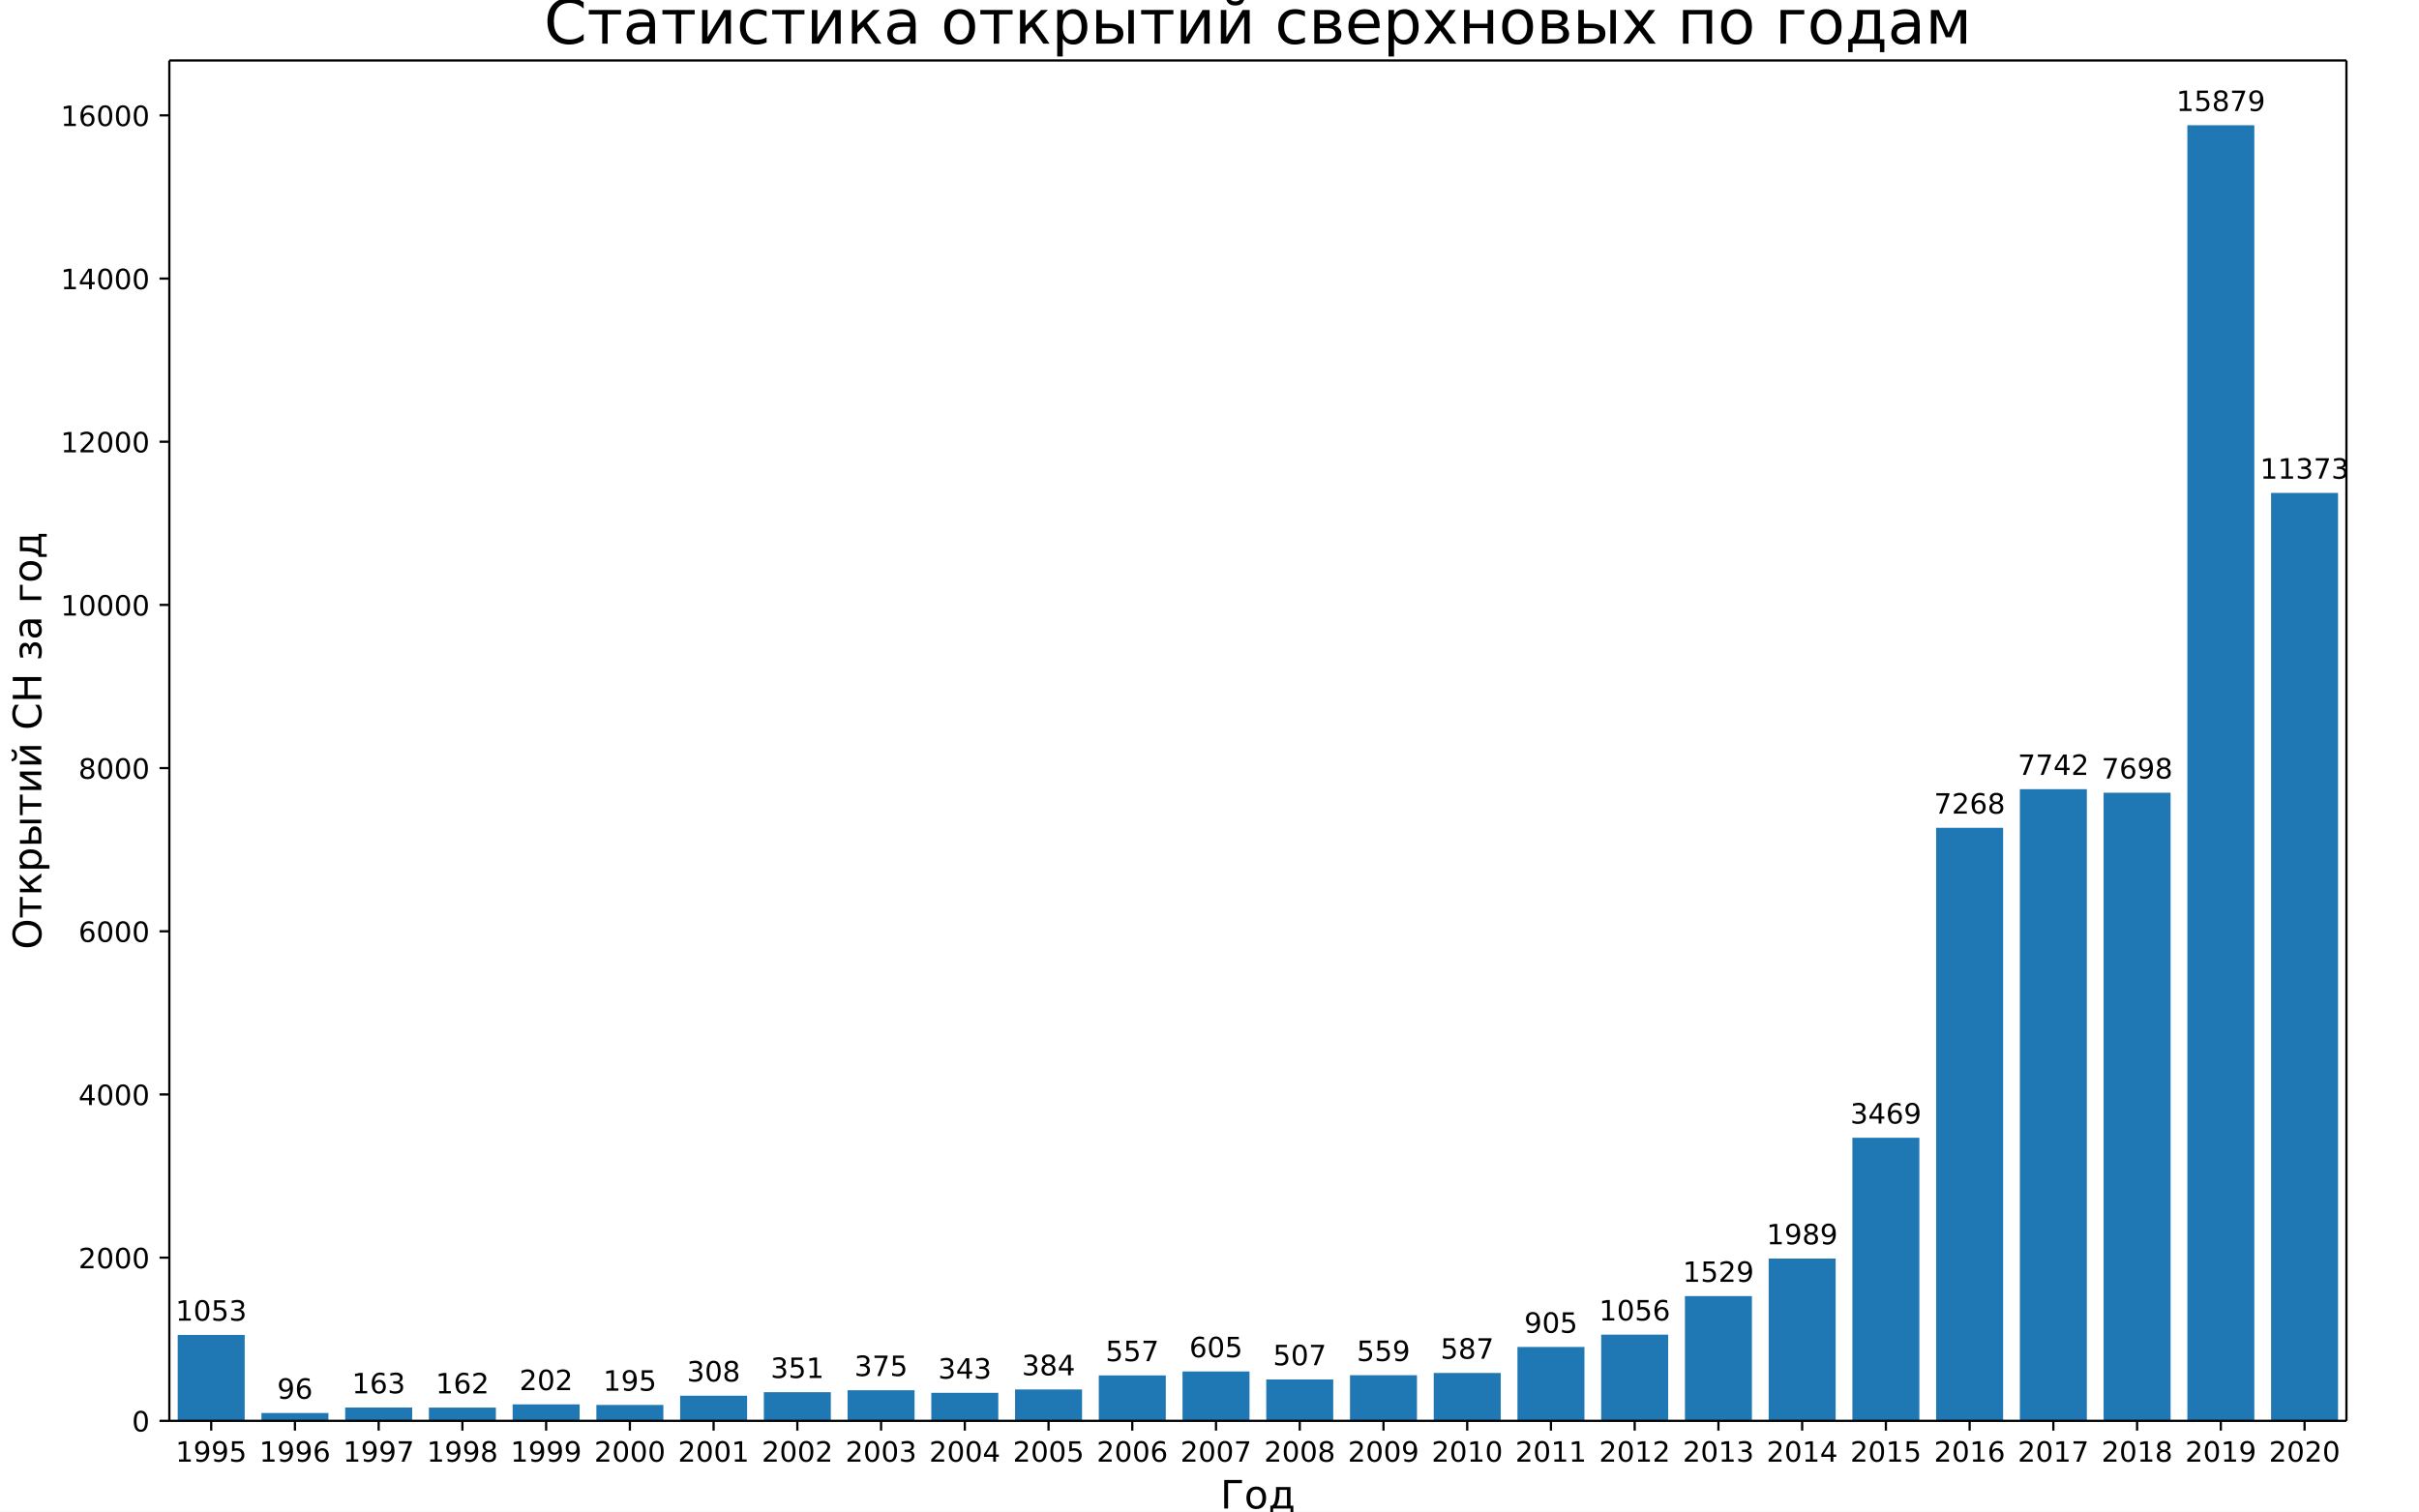
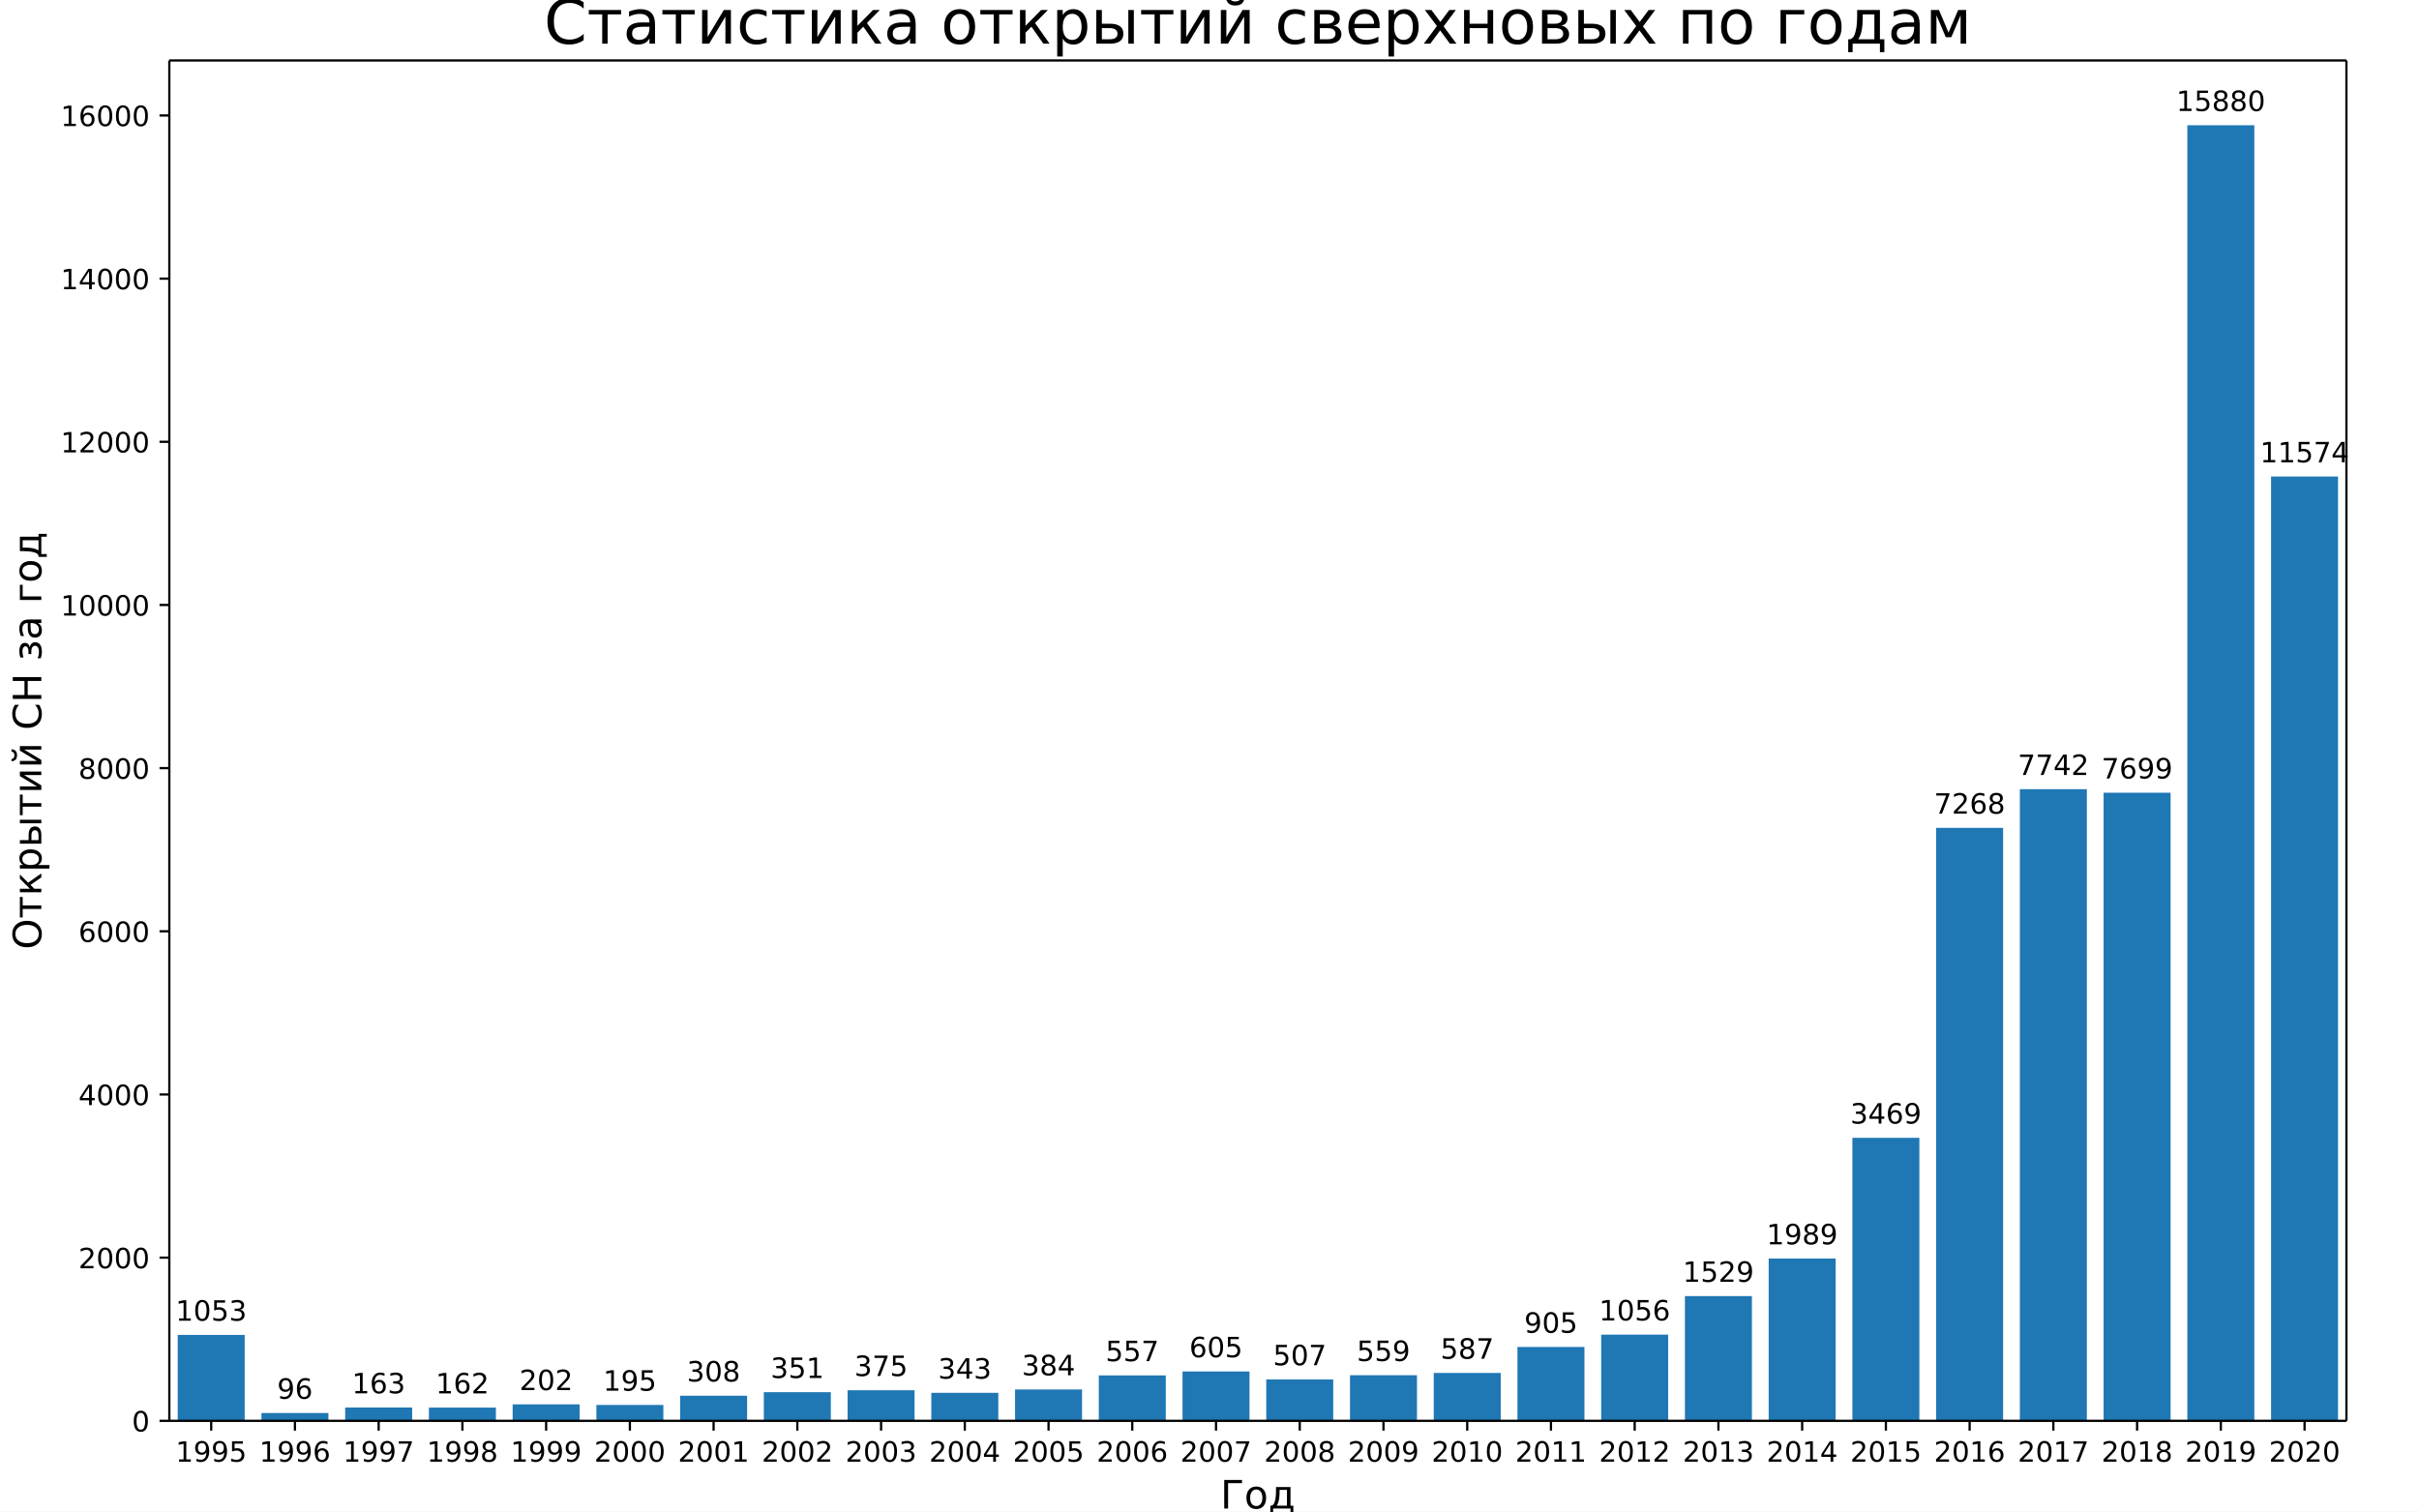
<svg xmlns="http://www.w3.org/2000/svg" xmlns:xlink="http://www.w3.org/1999/xlink" width="864pt" height="540pt" version="1.1" viewBox="0 0 864 540">
  <defs>
    <style type="text/css">*{stroke-linecap:butt;stroke-linejoin:round;}</style>
  </defs>
  <path d="m0 540h864v-540h-864z" fill="#fff" />
  <path d="m60.48 507.6h777.6v-486h-777.6z" fill="#fff" />
-   <path d="m63.471 507.6h23.926v-30.694h-23.926z" clip-path="url(#a)" fill="#1f77b4" />
+   <path d="m63.471 507.6h23.926v-30.692h-23.926z" clip-path="url(#a)" fill="#1f77b4" />
  <path d="m93.378 507.6h23.926v-2.798h-23.926z" clip-path="url(#a)" fill="#1f77b4" />
  <path d="m123.29 507.6h23.926v-4.751h-23.926z" clip-path="url(#a)" fill="#1f77b4" />
  <path d="m153.19 507.6h23.926v-4.722h-23.926z" clip-path="url(#a)" fill="#1f77b4" />
  <path d="m183.1 507.6h23.926v-5.888h-23.926z" clip-path="url(#a)" fill="#1f77b4" />
  <path d="m213.01 507.6h23.926v-5.684h-23.926z" clip-path="url(#a)" fill="#1f77b4" />
-   <path d="m242.92 507.6h23.926v-8.978h-23.926z" clip-path="url(#a)" fill="#1f77b4" />
+   <path d="m242.92 507.6h23.926v-8.977h-23.926z" clip-path="url(#a)" fill="#1f77b4" />
  <path d="m272.82 507.6h23.926v-10.231h-23.926z" clip-path="url(#a)" fill="#1f77b4" />
-   <path d="m302.73 507.6h23.926v-10.931h-23.926z" clip-path="url(#a)" fill="#1f77b4" />
+   <path d="m302.73 507.6h23.926v-10.93h-23.926z" clip-path="url(#a)" fill="#1f77b4" />
  <path d="m332.64 507.6h23.926v-9.998h-23.926z" clip-path="url(#a)" fill="#1f77b4" />
  <path d="m362.55 507.6h23.926v-11.193h-23.926z" clip-path="url(#a)" fill="#1f77b4" />
-   <path d="m392.46 507.6h23.926v-16.236h-23.926z" clip-path="url(#a)" fill="#1f77b4" />
-   <path d="m422.36 507.6h23.926v-17.635h-23.926z" clip-path="url(#a)" fill="#1f77b4" />
-   <path d="m452.27 507.6h23.926v-14.779h-23.926z" clip-path="url(#a)" fill="#1f77b4" />
-   <path d="m482.18 507.6h23.926v-16.294h-23.926z" clip-path="url(#a)" fill="#1f77b4" />
-   <path d="m512.09 507.6h23.926v-17.11h-23.926z" clip-path="url(#a)" fill="#1f77b4" />
-   <path d="m541.99 507.6h23.926v-26.38h-23.926z" clip-path="url(#a)" fill="#1f77b4" />
-   <path d="m571.9 507.6h23.926v-30.781h-23.926z" clip-path="url(#a)" fill="#1f77b4" />
-   <path d="m601.81 507.6h23.926v-44.569h-23.926z" clip-path="url(#a)" fill="#1f77b4" />
-   <path d="m631.72 507.6h23.926v-57.977h-23.926z" clip-path="url(#a)" fill="#1f77b4" />
-   <path d="m661.62 507.6h23.926v-101.12h-23.926z" clip-path="url(#a)" fill="#1f77b4" />
-   <path d="m691.53 507.6h23.926v-211.86h-23.926z" clip-path="url(#a)" fill="#1f77b4" />
-   <path d="m721.44 507.6h23.926v-225.67h-23.926z" clip-path="url(#a)" fill="#1f77b4" />
-   <path d="m751.35 507.6h23.926v-224.39h-23.926z" clip-path="url(#a)" fill="#1f77b4" />
+   <path d="m392.46 507.6h23.926v-16.235h-23.926z" clip-path="url(#a)" fill="#1f77b4" />
+   <path d="m422.36 507.6h23.926v-17.634h-23.926z" clip-path="url(#a)" fill="#1f77b4" />
+   <path d="m452.27 507.6h23.926v-14.778h-23.926z" clip-path="url(#a)" fill="#1f77b4" />
+   <path d="m482.18 507.6h23.926v-16.293h-23.926z" clip-path="url(#a)" fill="#1f77b4" />
+   <path d="m512.09 507.6h23.926v-17.109h-23.926z" clip-path="url(#a)" fill="#1f77b4" />
+   <path d="m541.99 507.6h23.926v-26.378h-23.926z" clip-path="url(#a)" fill="#1f77b4" />
+   <path d="m571.9 507.6h23.926v-30.779h-23.926z" clip-path="url(#a)" fill="#1f77b4" />
+   <path d="m601.81 507.6h23.926v-44.566h-23.926z" clip-path="url(#a)" fill="#1f77b4" />
+   <path d="m631.72 507.6h23.926v-57.974h-23.926z" clip-path="url(#a)" fill="#1f77b4" />
+   <path d="m661.62 507.6h23.926v-101.11h-23.926z" clip-path="url(#a)" fill="#1f77b4" />
+   <path d="m691.53 507.6h23.926v-211.84h-23.926z" clip-path="url(#a)" fill="#1f77b4" />
+   <path d="m721.44 507.6h23.926v-225.66h-23.926z" clip-path="url(#a)" fill="#1f77b4" />
+   <path d="m751.35 507.6h23.926v-224.4h-23.926z" clip-path="url(#a)" fill="#1f77b4" />
  <path d="m781.26 507.6h23.926v-462.86h-23.926z" clip-path="url(#a)" fill="#1f77b4" />
-   <path d="m811.16 507.6h23.926v-331.51h-23.926z" clip-path="url(#a)" fill="#1f77b4" />
+   <path d="m811.16 507.6h23.926v-337.35h-23.926z" clip-path="url(#a)" fill="#1f77b4" />
  <defs>
    <path id="b" d="m0 0v3.5" stroke="#000" stroke-width=".8" />
  </defs>
  <use x="75.434" y="507.6" stroke="#000000" stroke-width=".8" xlink:href="#b" />
  <text transform="rotate(-0 75.434 522.2)" x="75.434" y="522.198" font-family="DejaVu Sans" font-size="10px" text-anchor="middle">1995</text>
  <use x="105.342" y="507.6" stroke="#000000" stroke-width=".8" xlink:href="#b" />
  <text transform="rotate(-0 105.34 522.2)" x="105.342" y="522.198" font-family="DejaVu Sans" font-size="10px" text-anchor="middle">1996</text>
  <use x="135.249" y="507.6" stroke="#000000" stroke-width=".8" xlink:href="#b" />
  <text transform="rotate(-0 135.25 522.2)" x="135.249" y="522.198" font-family="DejaVu Sans" font-size="10px" text-anchor="middle">1997</text>
  <use x="165.157" y="507.6" stroke="#000000" stroke-width=".8" xlink:href="#b" />
  <text transform="rotate(-0 165.16 522.2)" x="165.157" y="522.198" font-family="DejaVu Sans" font-size="10px" text-anchor="middle">1998</text>
  <use x="195.065" y="507.6" stroke="#000000" stroke-width=".8" xlink:href="#b" />
  <text transform="rotate(-0 195.06 522.2)" x="195.065" y="522.198" font-family="DejaVu Sans" font-size="10px" text-anchor="middle">1999</text>
  <use x="224.972" y="507.6" stroke="#000000" stroke-width=".8" xlink:href="#b" />
  <text transform="rotate(-0 224.97 522.2)" x="224.972" y="522.198" font-family="DejaVu Sans" font-size="10px" text-anchor="middle">2000</text>
  <use x="254.88" y="507.6" stroke="#000000" stroke-width=".8" xlink:href="#b" />
  <text transform="rotate(-0 254.88 522.2)" x="254.88" y="522.198" font-family="DejaVu Sans" font-size="10px" text-anchor="middle">2001</text>
  <use x="284.788" y="507.6" stroke="#000000" stroke-width=".8" xlink:href="#b" />
  <text transform="rotate(-0 284.79 522.2)" x="284.788" y="522.198" font-family="DejaVu Sans" font-size="10px" text-anchor="middle">2002</text>
  <use x="314.695" y="507.6" stroke="#000000" stroke-width=".8" xlink:href="#b" />
  <text transform="rotate(-0 314.7 522.2)" x="314.695" y="522.198" font-family="DejaVu Sans" font-size="10px" text-anchor="middle">2003</text>
  <use x="344.603" y="507.6" stroke="#000000" stroke-width=".8" xlink:href="#b" />
  <text transform="rotate(-0 344.6 522.2)" x="344.603" y="522.198" font-family="DejaVu Sans" font-size="10px" text-anchor="middle">2004</text>
  <use x="374.511" y="507.6" stroke="#000000" stroke-width=".8" xlink:href="#b" />
  <text transform="rotate(-0 374.51 522.2)" x="374.511" y="522.198" font-family="DejaVu Sans" font-size="10px" text-anchor="middle">2005</text>
  <use x="404.418" y="507.6" stroke="#000000" stroke-width=".8" xlink:href="#b" />
  <text transform="rotate(-0 404.42 522.2)" x="404.418" y="522.198" font-family="DejaVu Sans" font-size="10px" text-anchor="middle">2006</text>
  <use x="434.326" y="507.6" stroke="#000000" stroke-width=".8" xlink:href="#b" />
  <text transform="rotate(-0 434.33 522.2)" x="434.326" y="522.198" font-family="DejaVu Sans" font-size="10px" text-anchor="middle">2007</text>
  <use x="464.234" y="507.6" stroke="#000000" stroke-width=".8" xlink:href="#b" />
  <text transform="rotate(-0 464.23 522.2)" x="464.234" y="522.198" font-family="DejaVu Sans" font-size="10px" text-anchor="middle">2008</text>
  <use x="494.142" y="507.6" stroke="#000000" stroke-width=".8" xlink:href="#b" />
  <text transform="rotate(-0 494.14 522.2)" x="494.142" y="522.198" font-family="DejaVu Sans" font-size="10px" text-anchor="middle">2009</text>
  <use x="524.049" y="507.6" stroke="#000000" stroke-width=".8" xlink:href="#b" />
  <text transform="rotate(-0 524.05 522.2)" x="524.049" y="522.198" font-family="DejaVu Sans" font-size="10px" text-anchor="middle">2010</text>
  <use x="553.957" y="507.6" stroke="#000000" stroke-width=".8" xlink:href="#b" />
  <text transform="rotate(-0 553.96 522.2)" x="553.957" y="522.198" font-family="DejaVu Sans" font-size="10px" text-anchor="middle">2011</text>
  <use x="583.865" y="507.6" stroke="#000000" stroke-width=".8" xlink:href="#b" />
  <text transform="rotate(-0 583.86 522.2)" x="583.865" y="522.198" font-family="DejaVu Sans" font-size="10px" text-anchor="middle">2012</text>
  <use x="613.772" y="507.6" stroke="#000000" stroke-width=".8" xlink:href="#b" />
  <text transform="rotate(-0 613.77 522.2)" x="613.772" y="522.198" font-family="DejaVu Sans" font-size="10px" text-anchor="middle">2013</text>
  <use x="643.68" y="507.6" stroke="#000000" stroke-width=".8" xlink:href="#b" />
  <text transform="rotate(-0 643.68 522.2)" x="643.68" y="522.198" font-family="DejaVu Sans" font-size="10px" text-anchor="middle">2014</text>
  <use x="673.588" y="507.6" stroke="#000000" stroke-width=".8" xlink:href="#b" />
  <text transform="rotate(-0 673.59 522.2)" x="673.588" y="522.198" font-family="DejaVu Sans" font-size="10px" text-anchor="middle">2015</text>
  <use x="703.495" y="507.6" stroke="#000000" stroke-width=".8" xlink:href="#b" />
  <text transform="rotate(-0 703.5 522.2)" x="703.495" y="522.198" font-family="DejaVu Sans" font-size="10px" text-anchor="middle">2016</text>
  <use x="733.403" y="507.6" stroke="#000000" stroke-width=".8" xlink:href="#b" />
  <text transform="rotate(-0 733.4 522.2)" x="733.403" y="522.198" font-family="DejaVu Sans" font-size="10px" text-anchor="middle">2017</text>
  <use x="763.311" y="507.6" stroke="#000000" stroke-width=".8" xlink:href="#b" />
  <text transform="rotate(-0 763.31 522.2)" x="763.311" y="522.198" font-family="DejaVu Sans" font-size="10px" text-anchor="middle">2018</text>
  <use x="793.218" y="507.6" stroke="#000000" stroke-width=".8" xlink:href="#b" />
  <text transform="rotate(-0 793.22 522.2)" x="793.218" y="522.198" font-family="DejaVu Sans" font-size="10px" text-anchor="middle">2019</text>
  <use x="823.126" y="507.6" stroke="#000000" stroke-width=".8" xlink:href="#b" />
  <text transform="rotate(-0 823.13 522.2)" x="823.126" y="522.198" font-family="DejaVu Sans" font-size="10px" text-anchor="middle">2020</text>
  <text transform="rotate(-0 449.28 538.92)" x="449.28" y="538.916" font-family="DejaVu Sans" font-size="14px" text-anchor="middle">Год</text>
  <defs>
    <path id="c" d="m0 0h-3.5" stroke="#000" stroke-width=".8" />
  </defs>
  <use x="60.48" y="507.6" stroke="#000000" stroke-width=".8" xlink:href="#c" />
  <text transform="rotate(-0 53.48 511.4)" x="53.48" y="511.399" font-family="DejaVu Sans" font-size="10px" text-anchor="end">0</text>
-   <use x="60.48" y="449.302" stroke="#000000" stroke-width=".8" xlink:href="#c" />
-   <text transform="rotate(-0 53.48 453.1)" x="53.48" y="453.101" font-family="DejaVu Sans" font-size="10px" text-anchor="end">2000</text>
-   <use x="60.48" y="391.004" stroke="#000000" stroke-width=".8" xlink:href="#c" />
-   <text transform="rotate(-0 53.48 394.8)" x="53.48" y="394.803" font-family="DejaVu Sans" font-size="10px" text-anchor="end">4000</text>
-   <use x="60.48" y="332.706" stroke="#000000" stroke-width=".8" xlink:href="#c" />
-   <text transform="rotate(-0 53.48 336.51)" x="53.48" y="336.505" font-family="DejaVu Sans" font-size="10px" text-anchor="end">6000</text>
-   <use x="60.48" y="274.408" stroke="#000000" stroke-width=".8" xlink:href="#c" />
-   <text transform="rotate(-0 53.48 278.21)" x="53.48" y="278.207" font-family="DejaVu Sans" font-size="10px" text-anchor="end">8000</text>
-   <use x="60.48" y="216.11" stroke="#000000" stroke-width=".8" xlink:href="#c" />
-   <text transform="rotate(-0 53.48 219.91)" x="53.48" y="219.909" font-family="DejaVu Sans" font-size="10px" text-anchor="end">10000</text>
-   <use x="60.48" y="157.812" stroke="#000000" stroke-width=".8" xlink:href="#c" />
-   <text transform="rotate(-0 53.48 161.61)" x="53.48" y="161.611" font-family="DejaVu Sans" font-size="10px" text-anchor="end">12000</text>
-   <use x="60.48" y="99.514" stroke="#000000" stroke-width=".8" xlink:href="#c" />
-   <text transform="rotate(-0 53.48 103.31)" x="53.48" y="103.313" font-family="DejaVu Sans" font-size="10px" text-anchor="end">14000</text>
-   <use x="60.48" y="41.216" stroke="#000000" stroke-width=".8" xlink:href="#c" />
-   <text transform="rotate(-0 53.48 45.015)" x="53.48" y="45.015" font-family="DejaVu Sans" font-size="10px" text-anchor="end">16000</text>
+   <use x="60.48" y="449.306" stroke="#000000" stroke-width=".8" xlink:href="#c" />
+   <text transform="rotate(-0 53.48 453.1)" x="53.48" y="453.105" font-family="DejaVu Sans" font-size="10px" text-anchor="end">2000</text>
+   <use x="60.48" y="391.011" stroke="#000000" stroke-width=".8" xlink:href="#c" />
+   <text transform="rotate(-0 53.48 394.81)" x="53.48" y="394.811" font-family="DejaVu Sans" font-size="10px" text-anchor="end">4000</text>
+   <use x="60.48" y="332.717" stroke="#000000" stroke-width=".8" xlink:href="#c" />
+   <text transform="rotate(-0 53.48 336.52)" x="53.48" y="336.516" font-family="DejaVu Sans" font-size="10px" text-anchor="end">6000</text>
+   <use x="60.48" y="274.423" stroke="#000000" stroke-width=".8" xlink:href="#c" />
+   <text transform="rotate(-0 53.48 278.22)" x="53.48" y="278.222" font-family="DejaVu Sans" font-size="10px" text-anchor="end">8000</text>
+   <use x="60.48" y="216.128" stroke="#000000" stroke-width=".8" xlink:href="#c" />
+   <text transform="rotate(-0 53.48 219.93)" x="53.48" y="219.927" font-family="DejaVu Sans" font-size="10px" text-anchor="end">10000</text>
+   <use x="60.48" y="157.834" stroke="#000000" stroke-width=".8" xlink:href="#c" />
+   <text transform="rotate(-0 53.48 161.63)" x="53.48" y="161.633" font-family="DejaVu Sans" font-size="10px" text-anchor="end">12000</text>
+   <use x="60.48" y="99.54" stroke="#000000" stroke-width=".8" xlink:href="#c" />
+   <text transform="rotate(-0 53.48 103.34)" x="53.48" y="103.339" font-family="DejaVu Sans" font-size="10px" text-anchor="end">14000</text>
+   <use x="60.48" y="41.245" stroke="#000000" stroke-width=".8" xlink:href="#c" />
+   <text transform="rotate(-0 53.48 45.044)" x="53.48" y="45.044" font-family="DejaVu Sans" font-size="10px" text-anchor="end">16000</text>
  <text transform="rotate(-90 14.756 264.6)" x="14.756" y="264.6" font-family="DejaVu Sans" font-size="14px" text-anchor="middle">Открытий СН за год</text>
  <path d="m60.48 507.6v-486" fill="none" stroke="#000" stroke-linecap="square" stroke-width=".8" />
  <path d="m838.08 507.6v-486" fill="none" stroke="#000" stroke-linecap="square" stroke-width=".8" />
  <path d="m60.48 507.6h777.6" fill="none" stroke="#000" stroke-linecap="square" stroke-width=".8" />
  <path d="m60.48 21.6h777.6" fill="none" stroke="#000" stroke-linecap="square" stroke-width=".8" />
-   <text transform="rotate(-0 75.434 471.83)" x="75.434" y="471.826" font-family="DejaVu Sans" font-size="10px" text-anchor="middle">1053</text>
+   <text transform="rotate(-0 75.434 471.83)" x="75.434" y="471.828" font-family="DejaVu Sans" font-size="10px" text-anchor="middle">1053</text>
  <text transform="rotate(-0 105.34 499.72)" x="105.342" y="499.722" font-family="DejaVu Sans" font-size="10px" text-anchor="middle">96</text>
  <text transform="rotate(-0 135.25 497.77)" x="135.249" y="497.769" font-family="DejaVu Sans" font-size="10px" text-anchor="middle">163</text>
  <text transform="rotate(-0 165.16 497.8)" x="165.157" y="497.798" font-family="DejaVu Sans" font-size="10px" text-anchor="middle">162</text>
-   <text transform="rotate(-0 195.06 496.63)" x="195.065" y="496.632" font-family="DejaVu Sans" font-size="10px" text-anchor="middle">202</text>
-   <text transform="rotate(-0 224.97 496.84)" x="224.972" y="496.836" font-family="DejaVu Sans" font-size="10px" text-anchor="middle">195</text>
-   <text transform="rotate(-0 254.88 493.54)" x="254.88" y="493.542" font-family="DejaVu Sans" font-size="10px" text-anchor="middle">308</text>
-   <text transform="rotate(-0 284.79 492.29)" x="284.788" y="492.289" font-family="DejaVu Sans" font-size="10px" text-anchor="middle">351</text>
-   <text transform="rotate(-0 314.7 491.59)" x="314.695" y="491.589" font-family="DejaVu Sans" font-size="10px" text-anchor="middle">375</text>
-   <text transform="rotate(-0 344.6 492.52)" x="344.603" y="492.522" font-family="DejaVu Sans" font-size="10px" text-anchor="middle">343</text>
-   <text transform="rotate(-0 374.51 491.33)" x="374.511" y="491.327" font-family="DejaVu Sans" font-size="10px" text-anchor="middle">384</text>
-   <text transform="rotate(-0 404.42 486.28)" x="404.418" y="486.284" font-family="DejaVu Sans" font-size="10px" text-anchor="middle">557</text>
-   <text transform="rotate(-0 434.33 484.89)" x="434.326" y="484.885" font-family="DejaVu Sans" font-size="10px" text-anchor="middle">605</text>
-   <text transform="rotate(-0 464.23 487.74)" x="464.234" y="487.742" font-family="DejaVu Sans" font-size="10px" text-anchor="middle">507</text>
-   <text transform="rotate(-0 494.14 486.23)" x="494.142" y="486.226" font-family="DejaVu Sans" font-size="10px" text-anchor="middle">559</text>
-   <text transform="rotate(-0 524.05 485.41)" x="524.049" y="485.41" font-family="DejaVu Sans" font-size="10px" text-anchor="middle">587</text>
-   <text transform="rotate(-0 553.96 476.14)" x="553.957" y="476.14" font-family="DejaVu Sans" font-size="10px" text-anchor="middle">905</text>
-   <text transform="rotate(-0 583.86 471.74)" x="583.865" y="471.739" font-family="DejaVu Sans" font-size="10px" text-anchor="middle">1056</text>
-   <text transform="rotate(-0 613.77 457.95)" x="613.772" y="457.951" font-family="DejaVu Sans" font-size="10px" text-anchor="middle">1529</text>
-   <text transform="rotate(-0 643.68 444.54)" x="643.68" y="444.543" font-family="DejaVu Sans" font-size="10px" text-anchor="middle">1989</text>
-   <text transform="rotate(-0 673.59 401.4)" x="673.588" y="401.402" font-family="DejaVu Sans" font-size="10px" text-anchor="middle">3469</text>
-   <text transform="rotate(-0 703.5 290.67)" x="703.495" y="290.665" font-family="DejaVu Sans" font-size="10px" text-anchor="middle">7268</text>
-   <text transform="rotate(-0 733.4 276.85)" x="733.403" y="276.849" font-family="DejaVu Sans" font-size="10px" text-anchor="middle">7742</text>
-   <text transform="rotate(-0 763.31 278.13)" x="763.311" y="278.131" font-family="DejaVu Sans" font-size="10px" text-anchor="middle">7698</text>
-   <text transform="rotate(-0 793.22 39.663)" x="793.218" y="39.663" font-family="DejaVu Sans" font-size="10px" text-anchor="middle">15879</text>
-   <text transform="rotate(-0 823.13 171.01)" x="823.126" y="171.009" font-family="DejaVu Sans" font-size="10px" text-anchor="middle">11373</text>
+   <text transform="rotate(-0 195.06 496.63)" x="195.065" y="496.633" font-family="DejaVu Sans" font-size="10px" text-anchor="middle">202</text>
+   <text transform="rotate(-0 224.97 496.84)" x="224.972" y="496.837" font-family="DejaVu Sans" font-size="10px" text-anchor="middle">195</text>
+   <text transform="rotate(-0 254.88 493.54)" x="254.88" y="493.543" font-family="DejaVu Sans" font-size="10px" text-anchor="middle">308</text>
+   <text transform="rotate(-0 284.79 492.29)" x="284.788" y="492.29" font-family="DejaVu Sans" font-size="10px" text-anchor="middle">351</text>
+   <text transform="rotate(-0 314.7 491.59)" x="314.695" y="491.59" font-family="DejaVu Sans" font-size="10px" text-anchor="middle">375</text>
+   <text transform="rotate(-0 344.6 492.52)" x="344.603" y="492.523" font-family="DejaVu Sans" font-size="10px" text-anchor="middle">343</text>
+   <text transform="rotate(-0 374.51 491.33)" x="374.511" y="491.328" font-family="DejaVu Sans" font-size="10px" text-anchor="middle">384</text>
+   <text transform="rotate(-0 404.42 486.29)" x="404.418" y="486.285" font-family="DejaVu Sans" font-size="10px" text-anchor="middle">557</text>
+   <text transform="rotate(-0 434.33 484.89)" x="434.326" y="484.886" font-family="DejaVu Sans" font-size="10px" text-anchor="middle">605</text>
+   <text transform="rotate(-0 464.23 487.74)" x="464.234" y="487.743" font-family="DejaVu Sans" font-size="10px" text-anchor="middle">507</text>
+   <text transform="rotate(-0 494.14 486.23)" x="494.142" y="486.227" font-family="DejaVu Sans" font-size="10px" text-anchor="middle">559</text>
+   <text transform="rotate(-0 524.05 485.41)" x="524.049" y="485.411" font-family="DejaVu Sans" font-size="10px" text-anchor="middle">587</text>
+   <text transform="rotate(-0 553.96 476.14)" x="553.957" y="476.142" font-family="DejaVu Sans" font-size="10px" text-anchor="middle">905</text>
+   <text transform="rotate(-0 583.86 471.74)" x="583.865" y="471.741" font-family="DejaVu Sans" font-size="10px" text-anchor="middle">1056</text>
+   <text transform="rotate(-0 613.77 457.95)" x="613.772" y="457.954" font-family="DejaVu Sans" font-size="10px" text-anchor="middle">1529</text>
+   <text transform="rotate(-0 643.68 444.55)" x="643.68" y="444.547" font-family="DejaVu Sans" font-size="10px" text-anchor="middle">1989</text>
+   <text transform="rotate(-0 673.59 401.41)" x="673.588" y="401.409" font-family="DejaVu Sans" font-size="10px" text-anchor="middle">3469</text>
+   <text transform="rotate(-0 703.5 290.68)" x="703.495" y="290.679" font-family="DejaVu Sans" font-size="10px" text-anchor="middle">7268</text>
+   <text transform="rotate(-0 733.4 276.86)" x="733.403" y="276.863" font-family="DejaVu Sans" font-size="10px" text-anchor="middle">7742</text>
+   <text transform="rotate(-0 763.31 278.12)" x="763.311" y="278.116" font-family="DejaVu Sans" font-size="10px" text-anchor="middle">7699</text>
+   <text transform="rotate(-0 793.22 39.663)" x="793.218" y="39.663" font-family="DejaVu Sans" font-size="10px" text-anchor="middle">15880</text>
+   <text transform="rotate(-0 823.13 165.17)" x="823.126" y="165.171" font-family="DejaVu Sans" font-size="10px" text-anchor="middle">11574</text>
  <text transform="rotate(-0 449.28 15.6)" x="449.28" y="15.6" font-family="DejaVu Sans" font-size="22px" text-anchor="middle">Статистика открытий сверхновых по годам</text>
  <defs>
    <clipPath id="a">
      <rect x="60.48" y="21.6" width="777.6" height="486" />
    </clipPath>
  </defs>
</svg>
